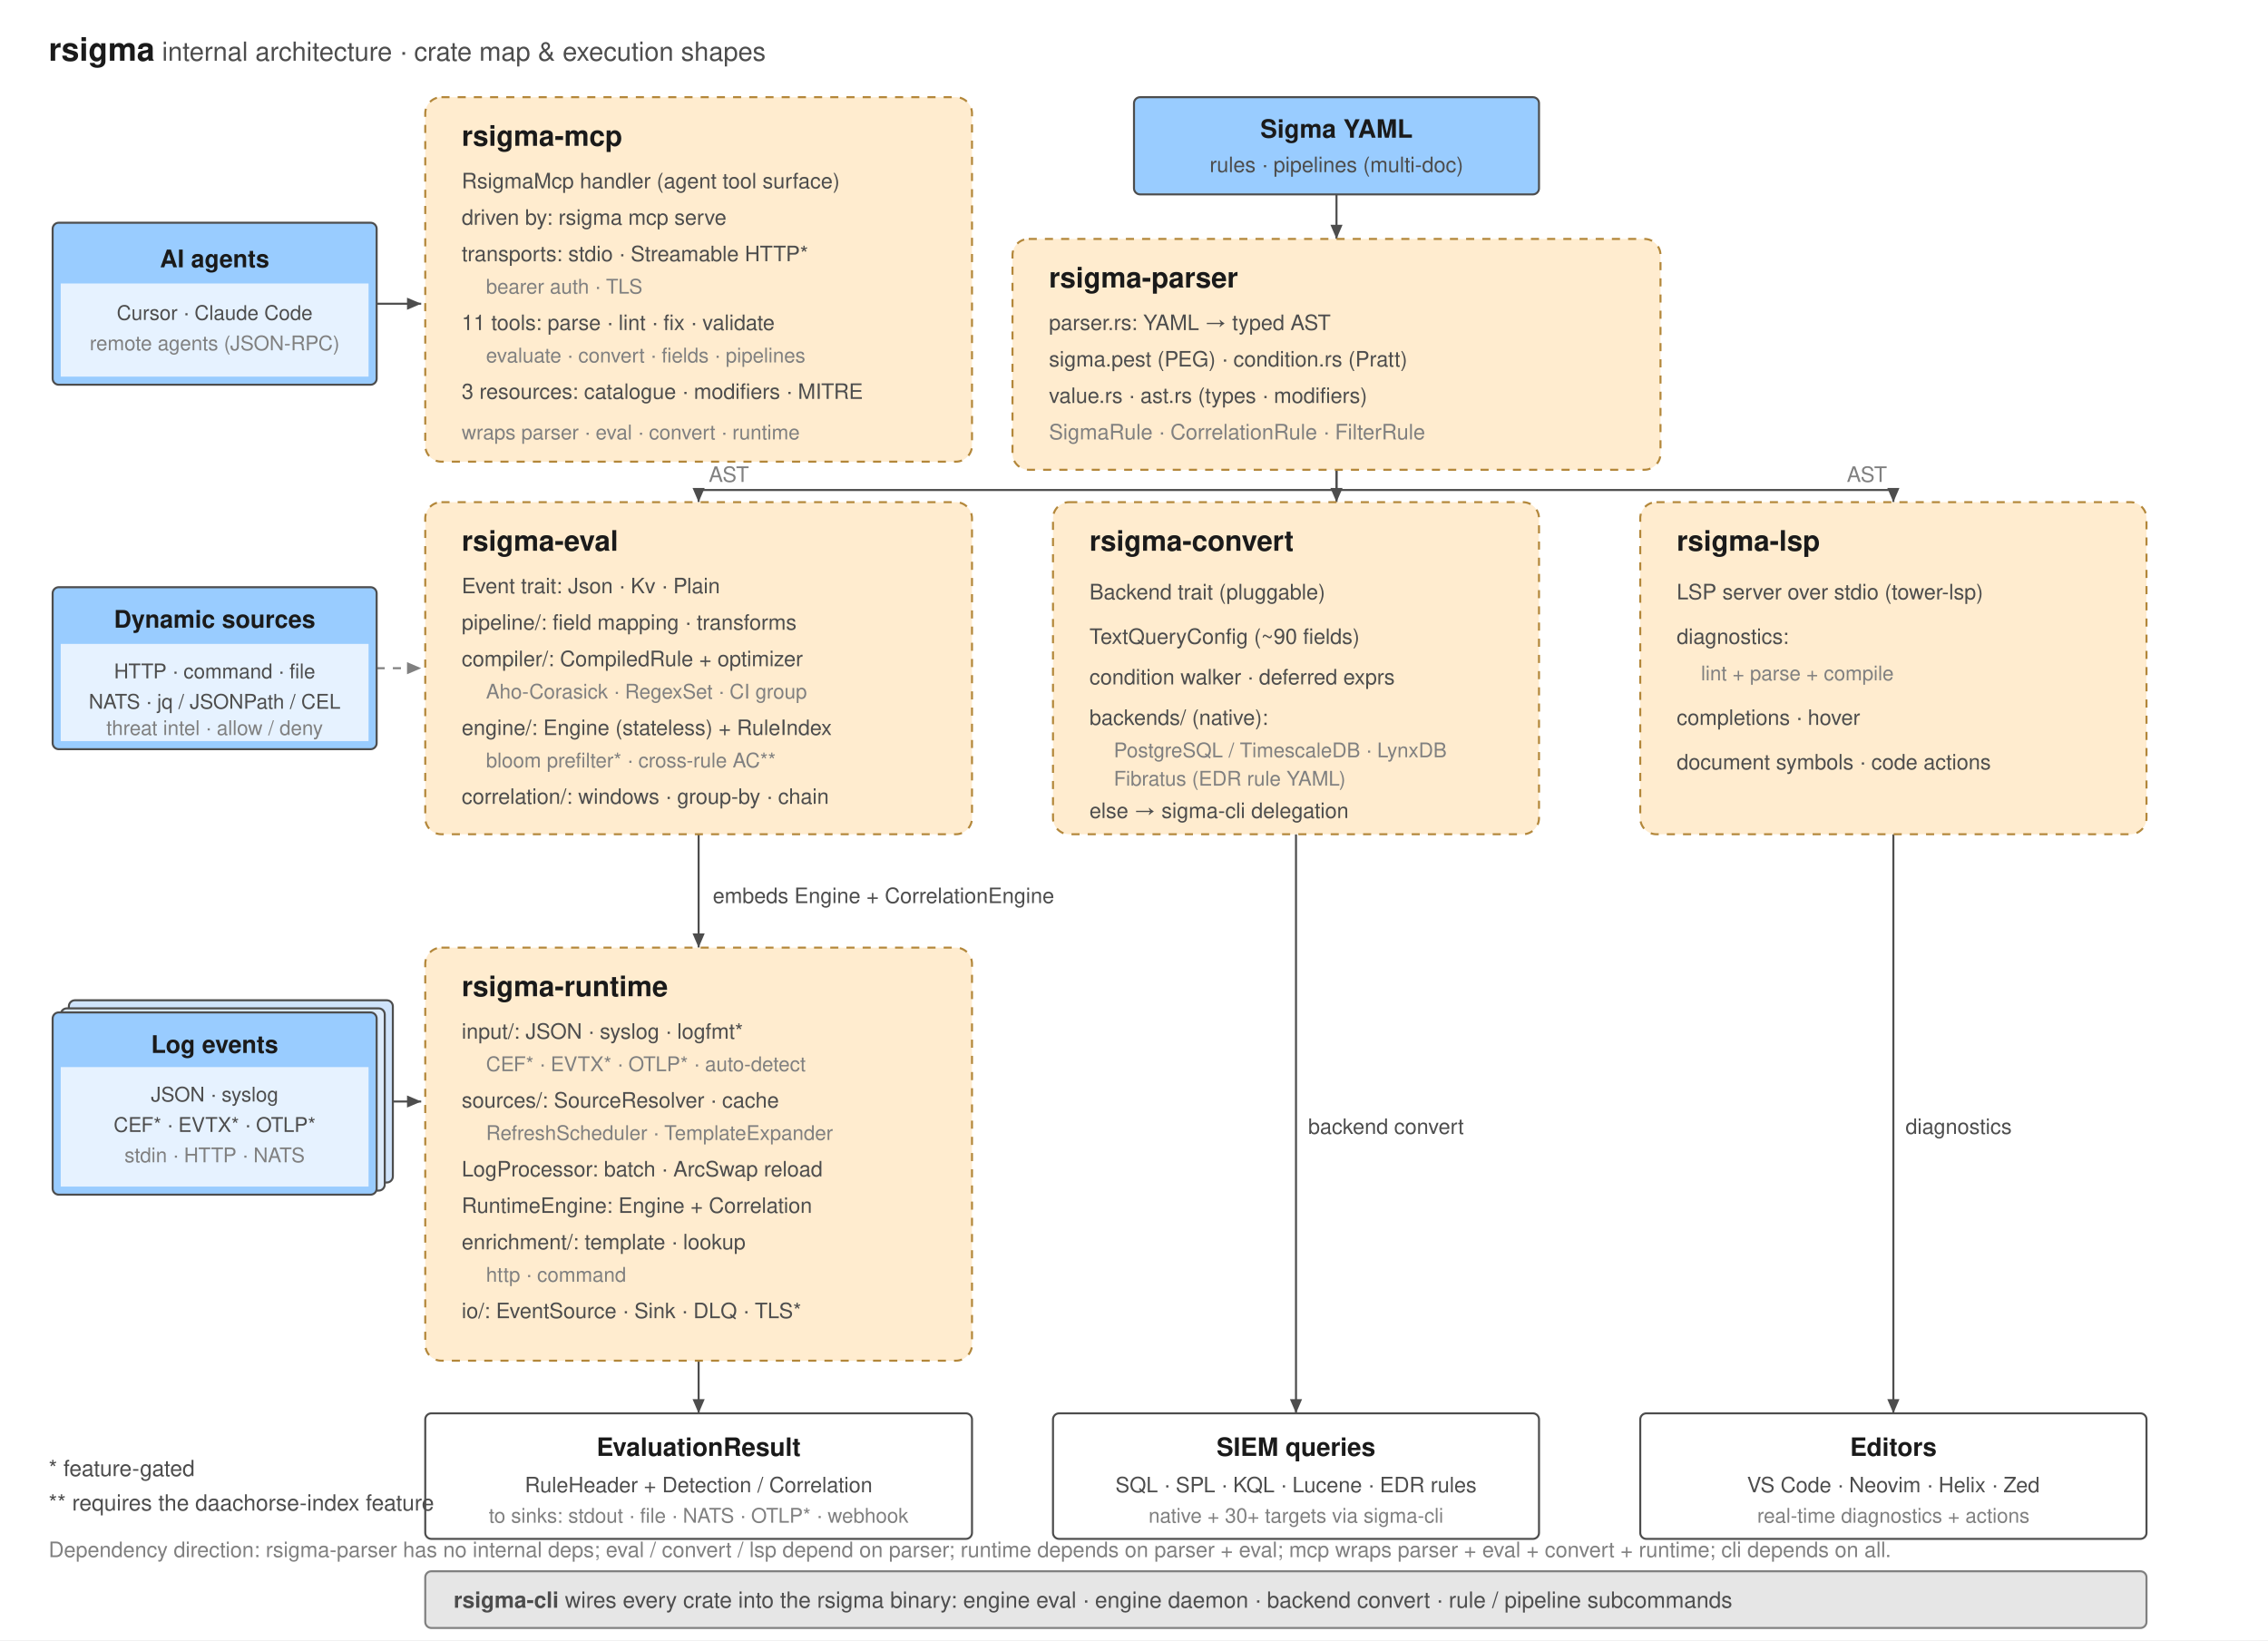
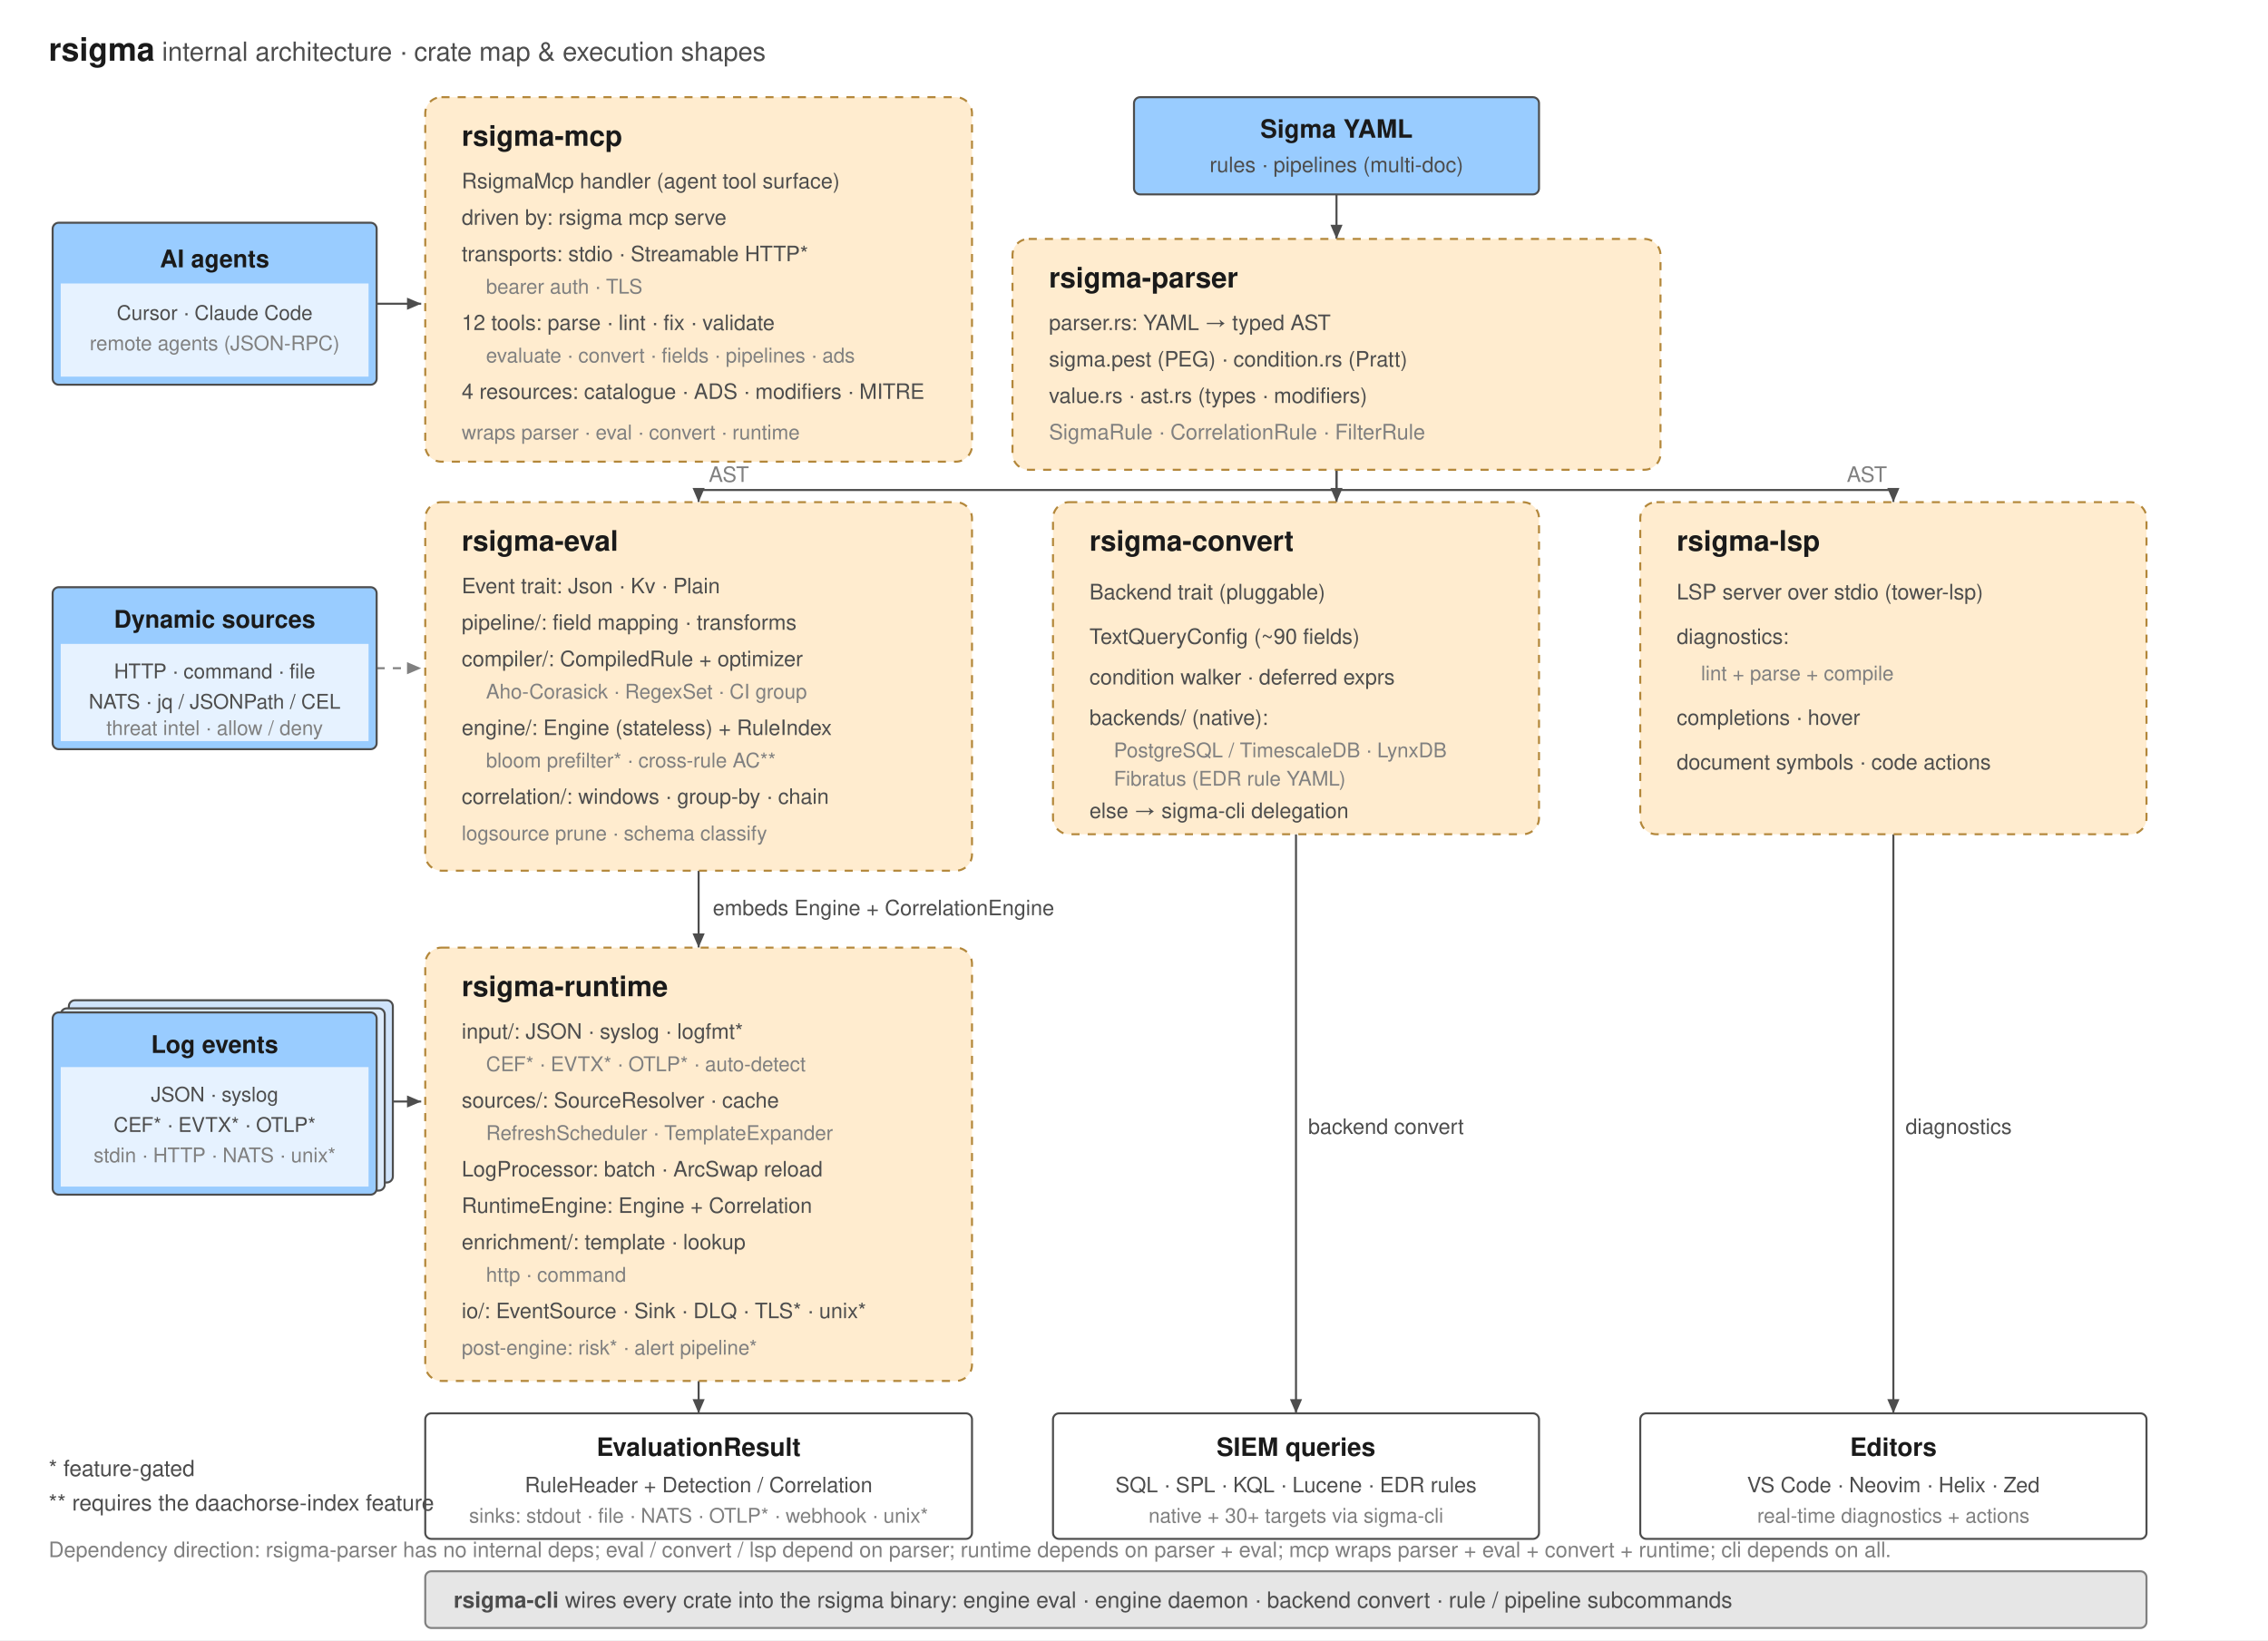
<svg xmlns="http://www.w3.org/2000/svg" width="1120" height="810" viewBox="0 0 1120 810" font-family="Helvetica, Arial, sans-serif">
  <defs>
    <marker id="arrow" markerWidth="9" markerHeight="9" refX="7" refY="3" orient="auto" markerUnits="userSpaceOnUse">
      <path d="M0,0 L7,3 L0,6 Z" fill="#4d4d4d" />
    </marker>
    <marker id="arrowg" markerWidth="9" markerHeight="9" refX="7" refY="3" orient="auto" markerUnits="userSpaceOnUse">
      <path d="M0,0 L7,3 L0,6 Z" fill="#808080" />
    </marker>
  </defs>
  <rect x="0" y="0" width="1120" height="810" fill="#ffffff" />
  <text x="24" y="30" font-size="16" font-weight="bold" fill="#1a1a1a">rsigma</text>
  <text x="80" y="30" font-size="13" fill="#4d4d4d">internal architecture · crate map &amp; execution shapes</text>
  <path d="M660,96 L660,118" fill="none" stroke="#4d4d4d" marker-end="url(#arrow)" />
  <path d="M660,232 L660,242 L345,242 L345,248" fill="none" stroke="#4d4d4d" marker-end="url(#arrow)" />
  <path d="M660,232 L660,248" fill="none" stroke="#4d4d4d" marker-end="url(#arrow)" />
  <path d="M660,242 L935,242 L935,248" fill="none" stroke="#4d4d4d" marker-end="url(#arrow)" />
  <text x="350" y="238" font-size="10.5" fill="#808080">AST</text>
  <text x="912" y="238" font-size="10.5" fill="#808080">AST</text>
-   <path d="M345,412 L345,468" fill="none" stroke="#4d4d4d" marker-end="url(#arrow)" />
-   <text x="352" y="446" font-size="10.5" fill="#4d4d4d">embeds Engine + CorrelationEngine</text>
-   <path d="M345,672 L345,698" fill="none" stroke="#4d4d4d" marker-end="url(#arrow)" />
+   <path d="M345,430 L345,468" fill="none" stroke="#4d4d4d" marker-end="url(#arrow)" />
+   <text x="352" y="452" font-size="10.5" fill="#4d4d4d">embeds Engine + CorrelationEngine</text>
+   <path d="M345,682 L345,698" fill="none" stroke="#4d4d4d" marker-end="url(#arrow)" />
  <path d="M640,412 L640,698" fill="none" stroke="#4d4d4d" marker-end="url(#arrow)" />
  <text x="646" y="560" font-size="10.5" fill="#4d4d4d">backend convert</text>
  <path d="M935,412 L935,698" fill="none" stroke="#4d4d4d" marker-end="url(#arrow)" />
  <text x="941" y="560" font-size="10.5" fill="#4d4d4d">diagnostics</text>
  <path d="M186,330 L208,330" fill="none" stroke="#808080" stroke-dasharray="4 4" marker-end="url(#arrowg)" />
  <text x="60" y="322" font-size="10.5" fill="#4d4d4d">resolve ${source.*}</text>
  <path d="M186,544 L208,544" fill="none" stroke="#4d4d4d" marker-end="url(#arrow)" />
  <text x="92" y="536" font-size="10.5" fill="#4d4d4d">ingest</text>
  <rect x="560" y="48" width="200" height="48" rx="3" fill="#99ccff" stroke="#4d4d4d" />
  <text x="660" y="68" font-size="12.5" font-weight="bold" text-anchor="middle" fill="#1a1a1a">Sigma YAML</text>
  <text x="660" y="85" font-size="10.5" text-anchor="middle" fill="#4d4d4d">rules · pipelines (multi-doc)</text>
  <rect x="500" y="118" width="320" height="114" rx="8" fill="#ffeccf" stroke="#b3873a" stroke-dasharray="4 4" />
  <text x="518" y="142" font-size="14" font-weight="bold" fill="#1a1a1a">rsigma-parser</text>
  <text x="518" y="163" font-size="10.5" fill="#4d4d4d">parser.rs: YAML → typed AST</text>
  <text x="518" y="181" font-size="10.5" fill="#4d4d4d">sigma.pest (PEG) · condition.rs (Pratt)</text>
  <text x="518" y="199" font-size="10.5" fill="#4d4d4d">value.rs · ast.rs (types · modifiers)</text>
  <text x="518" y="217" font-size="10.5" fill="#808080">SigmaRule · CorrelationRule · FilterRule</text>
-   <rect x="210" y="248" width="270" height="164" rx="8" fill="#ffeccf" stroke="#b3873a" stroke-dasharray="4 4" />
+   <rect x="210" y="248" width="270" height="182" rx="8" fill="#ffeccf" stroke="#b3873a" stroke-dasharray="4 4" />
  <text x="228" y="272" font-size="14" font-weight="bold" fill="#1a1a1a">rsigma-eval</text>
  <text x="228" y="293" font-size="10.5" fill="#4d4d4d">Event trait: Json · Kv · Plain</text>
  <text x="228" y="311" font-size="10.5" fill="#4d4d4d">pipeline/: field mapping · transforms</text>
  <text x="228" y="329" font-size="10.5" fill="#4d4d4d">compiler/: CompiledRule + optimizer</text>
  <text x="240" y="345" font-size="10" fill="#808080">Aho-Corasick · RegexSet · CI group</text>
  <text x="228" y="363" font-size="10.5" fill="#4d4d4d">engine/: Engine (stateless) + RuleIndex</text>
  <text x="240" y="379" font-size="10" fill="#808080">bloom prefilter* · cross-rule AC**</text>
  <text x="228" y="397" font-size="10.5" fill="#4d4d4d">correlation/: windows · group-by · chain</text>
+   <text x="228" y="415" font-size="10" fill="#808080">logsource prune · schema classify</text>
  <rect x="520" y="248" width="240" height="164" rx="8" fill="#ffeccf" stroke="#b3873a" stroke-dasharray="4 4" />
  <text x="538" y="272" font-size="14" font-weight="bold" fill="#1a1a1a">rsigma-convert</text>
  <text x="538" y="296" font-size="10.5" fill="#4d4d4d">Backend trait (pluggable)</text>
  <text x="538" y="318" font-size="10.5" fill="#4d4d4d">TextQueryConfig (~90 fields)</text>
  <text x="538" y="338" font-size="10.5" fill="#4d4d4d">condition walker · deferred exprs</text>
  <text x="538" y="358" font-size="10.5" fill="#4d4d4d">backends/ (native):</text>
  <text x="550" y="374" font-size="10" fill="#808080">PostgreSQL / TimescaleDB · LynxDB</text>
  <text x="550" y="388" font-size="10" fill="#808080">Fibratus (EDR rule YAML)</text>
  <text x="538" y="404" font-size="10.5" fill="#4d4d4d">else → sigma-cli delegation</text>
  <rect x="810" y="248" width="250" height="164" rx="8" fill="#ffeccf" stroke="#b3873a" stroke-dasharray="4 4" />
  <text x="828" y="272" font-size="14" font-weight="bold" fill="#1a1a1a">rsigma-lsp</text>
  <text x="828" y="296" font-size="10.5" fill="#4d4d4d">LSP server over stdio (tower-lsp)</text>
  <text x="828" y="318" font-size="10.5" fill="#4d4d4d">diagnostics:</text>
  <text x="840" y="336" font-size="10" fill="#808080">lint + parse + compile</text>
  <text x="828" y="358" font-size="10.5" fill="#4d4d4d">completions · hover</text>
  <text x="828" y="380" font-size="10.5" fill="#4d4d4d">document symbols · code actions</text>
-   <rect x="210" y="468" width="270" height="204" rx="8" fill="#ffeccf" stroke="#b3873a" stroke-dasharray="4 4" />
+   <rect x="210" y="468" width="270" height="214" rx="8" fill="#ffeccf" stroke="#b3873a" stroke-dasharray="4 4" />
  <text x="228" y="492" font-size="14" font-weight="bold" fill="#1a1a1a">rsigma-runtime</text>
  <text x="228" y="513" font-size="10.5" fill="#4d4d4d">input/: JSON · syslog · logfmt*</text>
  <text x="240" y="529" font-size="10" fill="#808080">CEF* · EVTX* · OTLP* · auto-detect</text>
  <text x="228" y="547" font-size="10.5" fill="#4d4d4d">sources/: SourceResolver · cache</text>
  <text x="240" y="563" font-size="10" fill="#808080">RefreshScheduler · TemplateExpander</text>
  <text x="228" y="581" font-size="10.5" fill="#4d4d4d">LogProcessor: batch · ArcSwap reload</text>
  <text x="228" y="599" font-size="10.5" fill="#4d4d4d">RuntimeEngine: Engine + Correlation</text>
  <text x="228" y="617" font-size="10.5" fill="#4d4d4d">enrichment/: template · lookup</text>
  <text x="240" y="633" font-size="10" fill="#808080">http · command</text>
-   <text x="228" y="651" font-size="10.5" fill="#4d4d4d">io/: EventSource · Sink · DLQ · TLS*</text>
+   <text x="228" y="651" font-size="10.5" fill="#4d4d4d">io/: EventSource · Sink · DLQ · TLS* · unix*</text>
+   <text x="228" y="669" font-size="10" fill="#808080">post-engine: risk* · alert pipeline*</text>
  <path d="M186,150 L208,150" fill="none" stroke="#4d4d4d" marker-end="url(#arrow)" />
  <rect x="26" y="110" width="160" height="80" rx="3" fill="#99ccff" stroke="#4d4d4d" />
  <text x="106" y="132" font-size="12" font-weight="bold" text-anchor="middle" fill="#1a1a1a">AI agents</text>
  <rect x="30" y="140" width="152" height="46" fill="#e6f2ff" stroke="none" />
  <text x="106" y="158" font-size="10" text-anchor="middle" fill="#4d4d4d">Cursor · Claude Code</text>
  <text x="106" y="173" font-size="10" text-anchor="middle" fill="#808080">remote agents (JSON-RPC)</text>
  <rect x="210" y="48" width="270" height="180" rx="8" fill="#ffeccf" stroke="#b3873a" stroke-dasharray="4 4" />
  <text x="228" y="72" font-size="14" font-weight="bold" fill="#1a1a1a">rsigma-mcp</text>
  <text x="228" y="93" font-size="10.5" fill="#4d4d4d">RsigmaMcp handler (agent tool surface)</text>
  <text x="228" y="111" font-size="10.5" fill="#4d4d4d">driven by: rsigma mcp serve</text>
  <text x="228" y="129" font-size="10.5" fill="#4d4d4d">transports: stdio · Streamable HTTP*</text>
  <text x="240" y="145" font-size="10" fill="#808080">bearer auth · TLS</text>
-   <text x="228" y="163" font-size="10.5" fill="#4d4d4d">11 tools: parse · lint · fix · validate</text>
-   <text x="240" y="179" font-size="10" fill="#808080">evaluate · convert · fields · pipelines</text>
-   <text x="228" y="197" font-size="10.5" fill="#4d4d4d">3 resources: catalogue · modifiers · MITRE</text>
+   <text x="228" y="163" font-size="10.5" fill="#4d4d4d">12 tools: parse · lint · fix · validate</text>
+   <text x="240" y="179" font-size="10" fill="#808080">evaluate · convert · fields · pipelines · ads</text>
+   <text x="228" y="197" font-size="10.5" fill="#4d4d4d">4 resources: catalogue · ADS · modifiers · MITRE</text>
  <text x="228" y="217" font-size="10" fill="#808080">wraps parser · eval · convert · runtime</text>
  <rect x="26" y="290" width="160" height="80" rx="3" fill="#99ccff" stroke="#4d4d4d" />
  <text x="106" y="310" font-size="12" font-weight="bold" text-anchor="middle" fill="#1a1a1a">Dynamic sources</text>
  <rect x="30" y="318" width="152" height="48" fill="#e6f2ff" stroke="none" />
  <text x="106" y="335" font-size="10" text-anchor="middle" fill="#4d4d4d">HTTP · command · file</text>
  <text x="106" y="350" font-size="10" text-anchor="middle" fill="#4d4d4d">NATS · jq / JSONPath / CEL</text>
  <text x="106" y="363" font-size="10" text-anchor="middle" fill="#808080">threat intel · allow / deny</text>
  <rect x="34" y="494" width="160" height="90" rx="3" fill="#cfe3fb" stroke="#4d4d4d" />
  <rect x="30" y="498" width="160" height="90" rx="3" fill="#dcebfc" stroke="#4d4d4d" />
  <rect x="26" y="500" width="160" height="90" rx="3" fill="#99ccff" stroke="#4d4d4d" />
  <text x="106" y="520" font-size="12" font-weight="bold" text-anchor="middle" fill="#1a1a1a">Log events</text>
  <rect x="30" y="527" width="152" height="59" fill="#e6f2ff" stroke="none" />
  <text x="106" y="544" font-size="10" text-anchor="middle" fill="#4d4d4d">JSON · syslog</text>
  <text x="106" y="559" font-size="10" text-anchor="middle" fill="#4d4d4d">CEF* · EVTX* · OTLP*</text>
-   <text x="106" y="574" font-size="10" text-anchor="middle" fill="#808080">stdin · HTTP · NATS</text>
+   <text x="106" y="574" font-size="10" text-anchor="middle" fill="#808080">stdin · HTTP · NATS · unix*</text>
  <rect x="210" y="698" width="270" height="62" rx="3" fill="#ffffff" stroke="#4d4d4d" />
  <text x="345" y="719" font-size="12.5" font-weight="bold" text-anchor="middle" fill="#1a1a1a">EvaluationResult</text>
  <text x="345" y="737" font-size="10.5" text-anchor="middle" fill="#4d4d4d">RuleHeader + Detection / Correlation</text>
-   <text x="345" y="752" font-size="10" text-anchor="middle" fill="#808080">to sinks: stdout · file · NATS · OTLP* · webhook</text>
+   <text x="345" y="752" font-size="10" text-anchor="middle" fill="#808080">sinks: stdout · file · NATS · OTLP* · webhook · unix*</text>
  <rect x="520" y="698" width="240" height="62" rx="3" fill="#ffffff" stroke="#4d4d4d" />
  <text x="640" y="719" font-size="12.5" font-weight="bold" text-anchor="middle" fill="#1a1a1a">SIEM queries</text>
  <text x="640" y="737" font-size="10.5" text-anchor="middle" fill="#4d4d4d">SQL · SPL · KQL · Lucene · EDR rules</text>
  <text x="640" y="752" font-size="10" text-anchor="middle" fill="#808080">native + 30+ targets via sigma-cli</text>
  <rect x="810" y="698" width="250" height="62" rx="3" fill="#ffffff" stroke="#4d4d4d" />
  <text x="935" y="719" font-size="12.5" font-weight="bold" text-anchor="middle" fill="#1a1a1a">Editors</text>
  <text x="935" y="737" font-size="10.5" text-anchor="middle" fill="#4d4d4d">VS Code · Neovim · Helix · Zed</text>
  <text x="935" y="752" font-size="10" text-anchor="middle" fill="#808080">real-time diagnostics + actions</text>
  <rect x="210" y="776" width="850" height="28" rx="3" fill="#e6e6e6" stroke="#808080" />
  <text x="224" y="794" font-size="11" fill="#4d4d4d">
    <tspan font-weight="bold">rsigma-cli</tspan>  wires every crate into the rsigma binary:  engine eval  ·  engine daemon  ·  backend convert  ·  rule / pipeline subcommands</text>
  <text x="24" y="729" font-size="11" fill="#4d4d4d">*  feature-gated</text>
  <text x="24" y="746" font-size="11" fill="#4d4d4d">**  requires the daachorse-index feature</text>
  <text x="24" y="769" font-size="10.5" fill="#808080">Dependency direction: rsigma-parser has no internal deps; eval / convert / lsp depend on parser; runtime depends on parser + eval; mcp wraps parser + eval + convert + runtime; cli depends on all.</text>
</svg>
